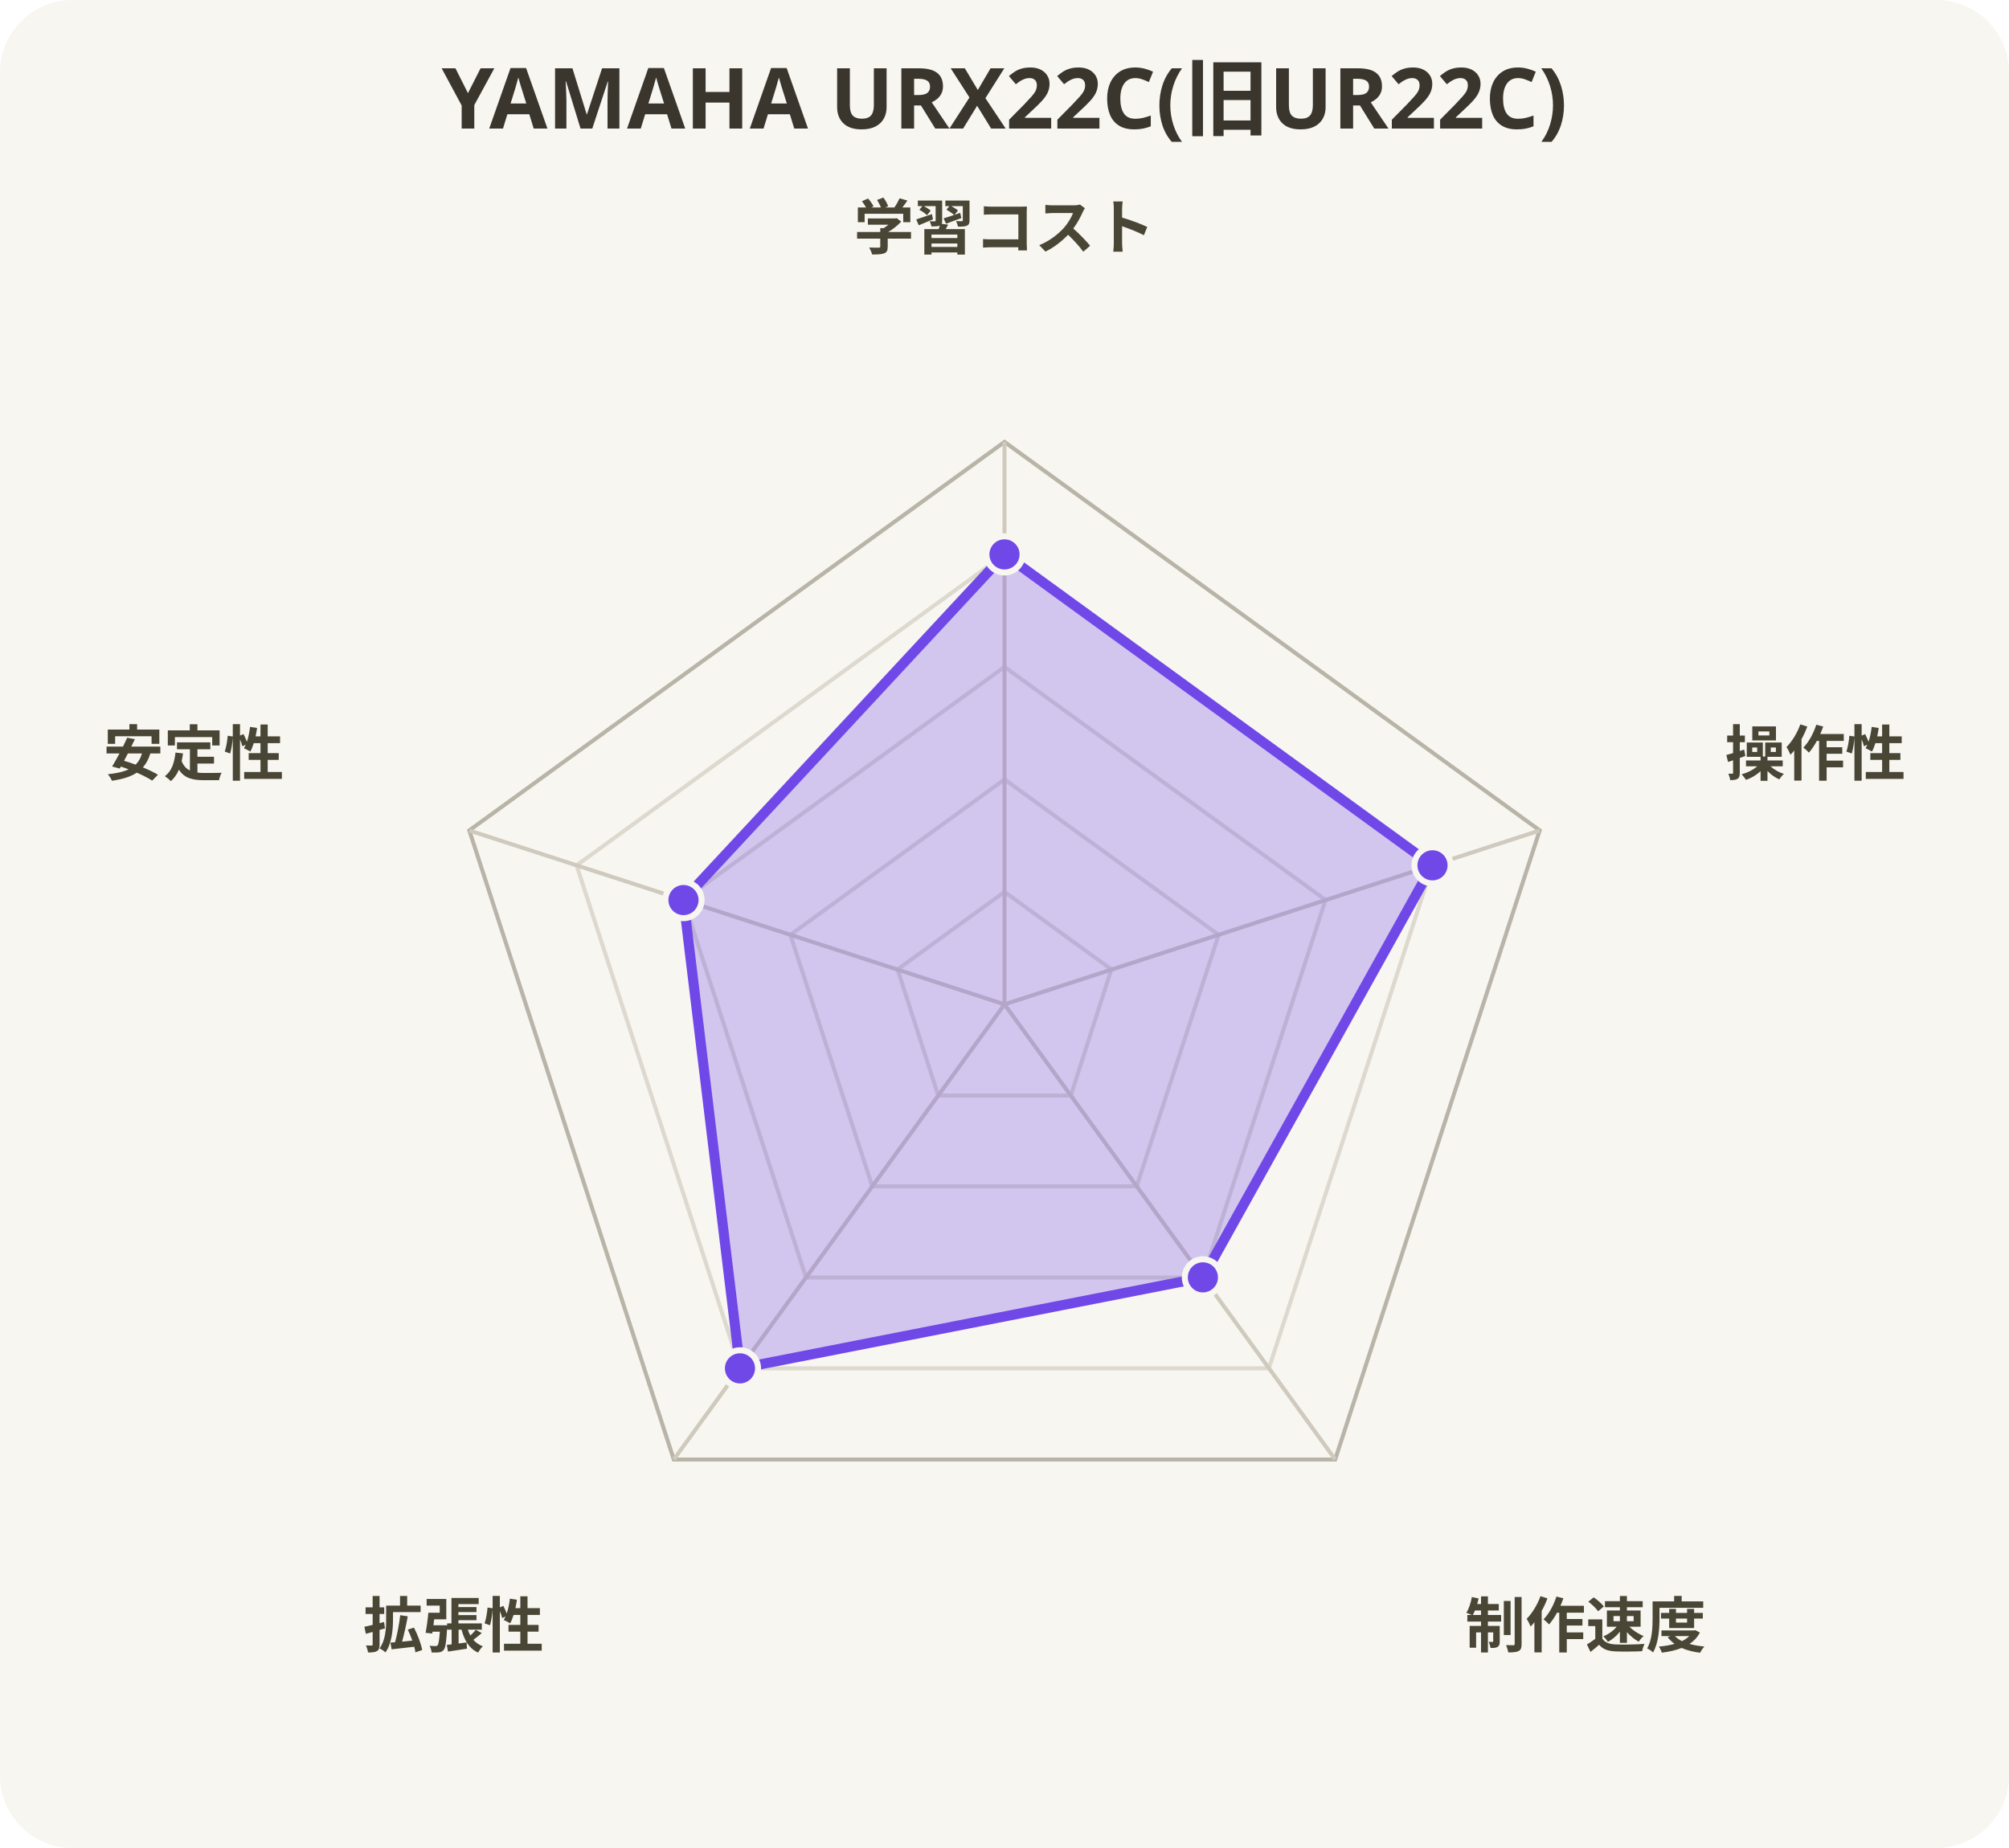
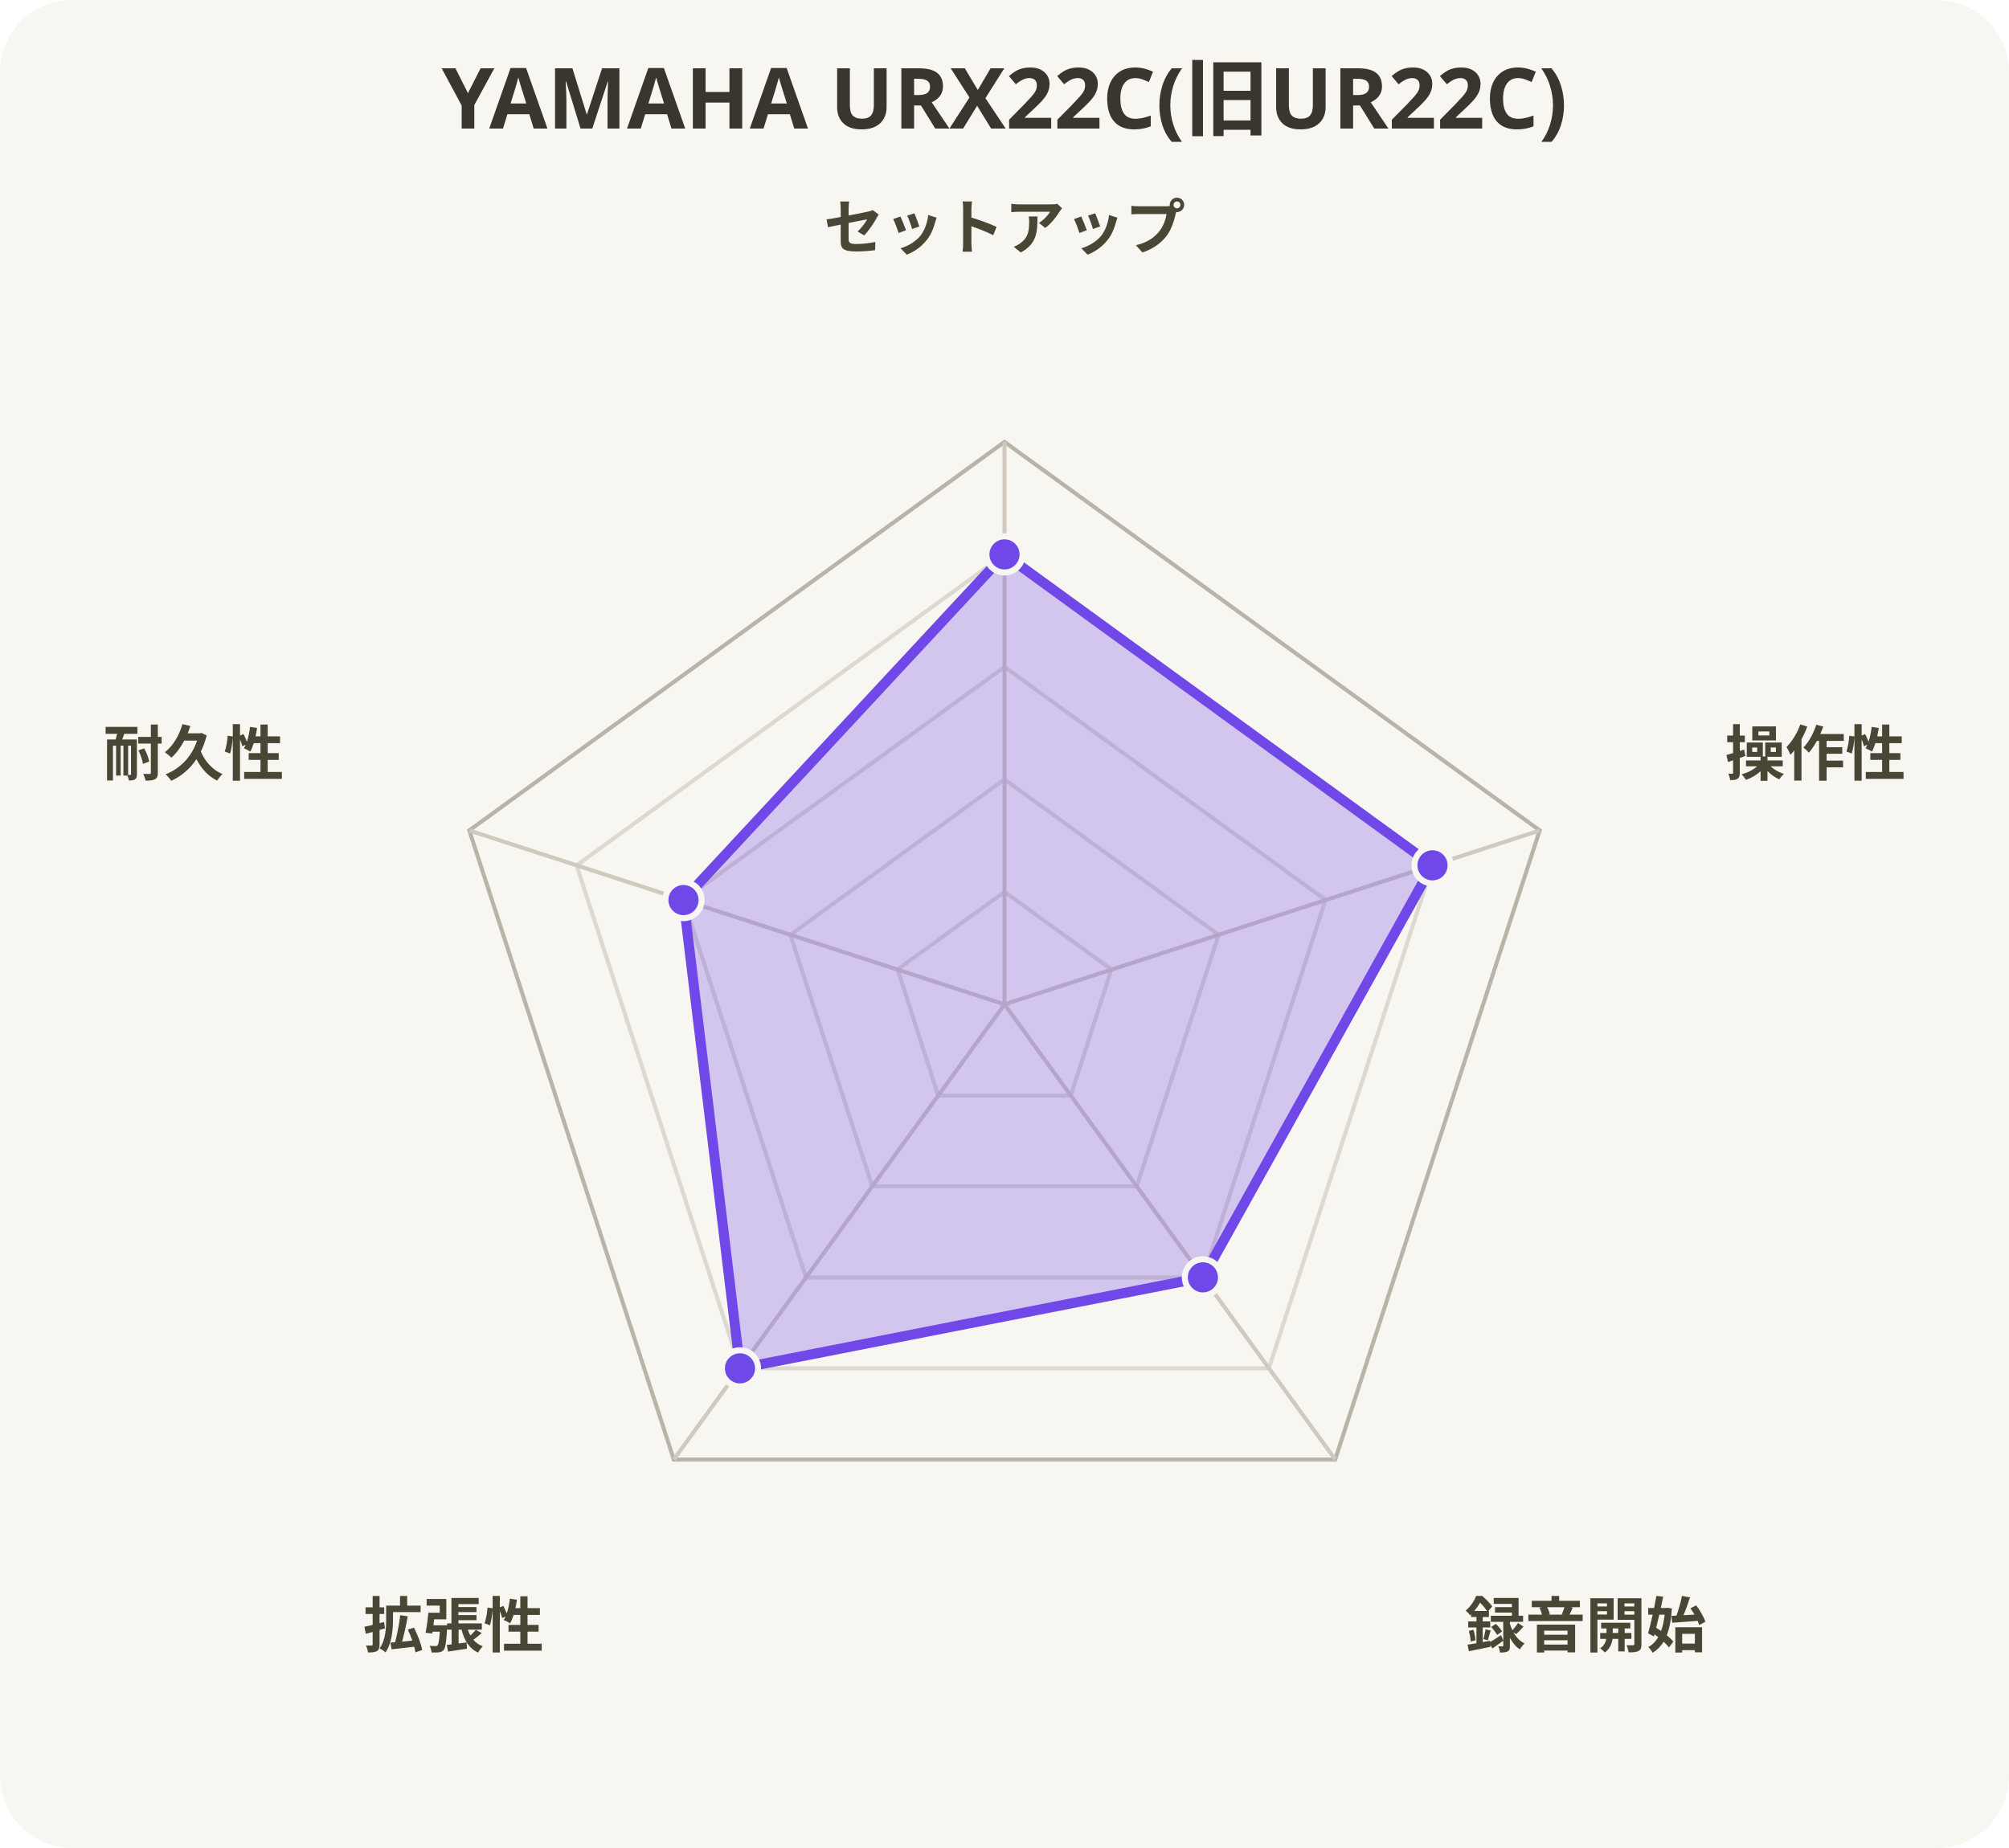
<svg xmlns="http://www.w3.org/2000/svg" viewBox="0 0 500 460" font-family="'Hiragino Sans','Noto Sans JP',sans-serif">
  <rect x="0" y="0" width="500" height="460" rx="18" fill="#F8F6F1" />
  <text x="250" y="32" text-anchor="middle" font-size="21" font-weight="700" fill="#3A362E">YAMAHA URX22C(旧UR22C)</text>
  <polygon points="250.0,222.0 276.6,241.3 266.5,272.7 233.5,272.7 223.4,241.3 " fill="none" stroke="#DDD9CF" stroke-width="1" />
  <polygon points="250.0,194.0 303.3,232.7 282.9,295.3 217.1,295.3 196.7,232.7 " fill="none" stroke="#DDD9CF" stroke-width="1" />
  <polygon points="250.0,166.0 329.9,224.0 299.4,318.0 200.6,318.0 170.1,224.0 " fill="none" stroke="#DDD9CF" stroke-width="1" />
  <polygon points="250.0,138.0 356.5,215.4 315.8,340.6 184.2,340.6 143.5,215.4 " fill="none" stroke="#DDD9CF" stroke-width="1" />
  <polygon points="250.0,110.0 383.2,206.7 332.3,363.3 167.7,363.3 116.8,206.7 " fill="none" stroke="#B9B4A8" stroke-width="1" />
  <line x1="250" y1="250" x2="250" y2="110" stroke="#CFCABD" stroke-width="1" />
  <line x1="250" y1="250" x2="383.154" y2="206.74" stroke="#CFCABD" stroke-width="1" />
  <line x1="250" y1="250" x2="332.292" y2="363.26" stroke="#CFCABD" stroke-width="1" />
  <line x1="250" y1="250" x2="167.708" y2="363.26" stroke="#CFCABD" stroke-width="1" />
  <line x1="250" y1="250" x2="116.846" y2="206.74" stroke="#CFCABD" stroke-width="1" />
-   <text x="250" y="62" text-anchor="middle" font-size="15" font-weight="600" fill="#4A4636">学習コスト</text>
+   <text x="250" y="62" text-anchor="middle" font-size="15" font-weight="600" fill="#4A4636">セットアップ</text>
  <text x="429.296" y="192.998" text-anchor="start" font-size="15" font-weight="600" fill="#4A4636">操作性</text>
-   <text x="364.628" y="410.002" text-anchor="start" font-size="15" font-weight="600" fill="#4A4636">制作速度</text>
+   <text x="364.628" y="410.002" text-anchor="start" font-size="15" font-weight="600" fill="#4A4636">録音開始</text>
  <text x="135.372" y="410.002" text-anchor="end" font-size="15" font-weight="600" fill="#4A4636">拡張性</text>
-   <text x="70.704" y="192.998" text-anchor="end" font-size="15" font-weight="600" fill="#4A4636">安定性</text>
+   <text x="70.704" y="192.998" text-anchor="end" font-size="15" font-weight="600" fill="#4A4636">耐久性</text>
  <polygon points="250.0,138.0 356.5,215.4 299.4,318.0 184.2,340.6 170.1,224.0 " fill="#7048E8" fill-opacity="0.28" stroke="#7048E8" stroke-width="2.5" stroke-linejoin="round" />
  <circle cx="250" cy="138" r="4.5" fill="#7048E8" stroke="#F8F6F1" stroke-width="1.5" />
  <circle cx="356.523" cy="215.392" r="4.5" fill="#7048E8" stroke="#F8F6F1" stroke-width="1.5" />
  <circle cx="299.375" cy="317.956" r="4.5" fill="#7048E8" stroke="#F8F6F1" stroke-width="1.5" />
  <circle cx="184.166" cy="340.608" r="4.5" fill="#7048E8" stroke="#F8F6F1" stroke-width="1.5" />
  <circle cx="170.108" cy="224.044" r="4.5" fill="#7048E8" stroke="#F8F6F1" stroke-width="1.5" />
</svg>
